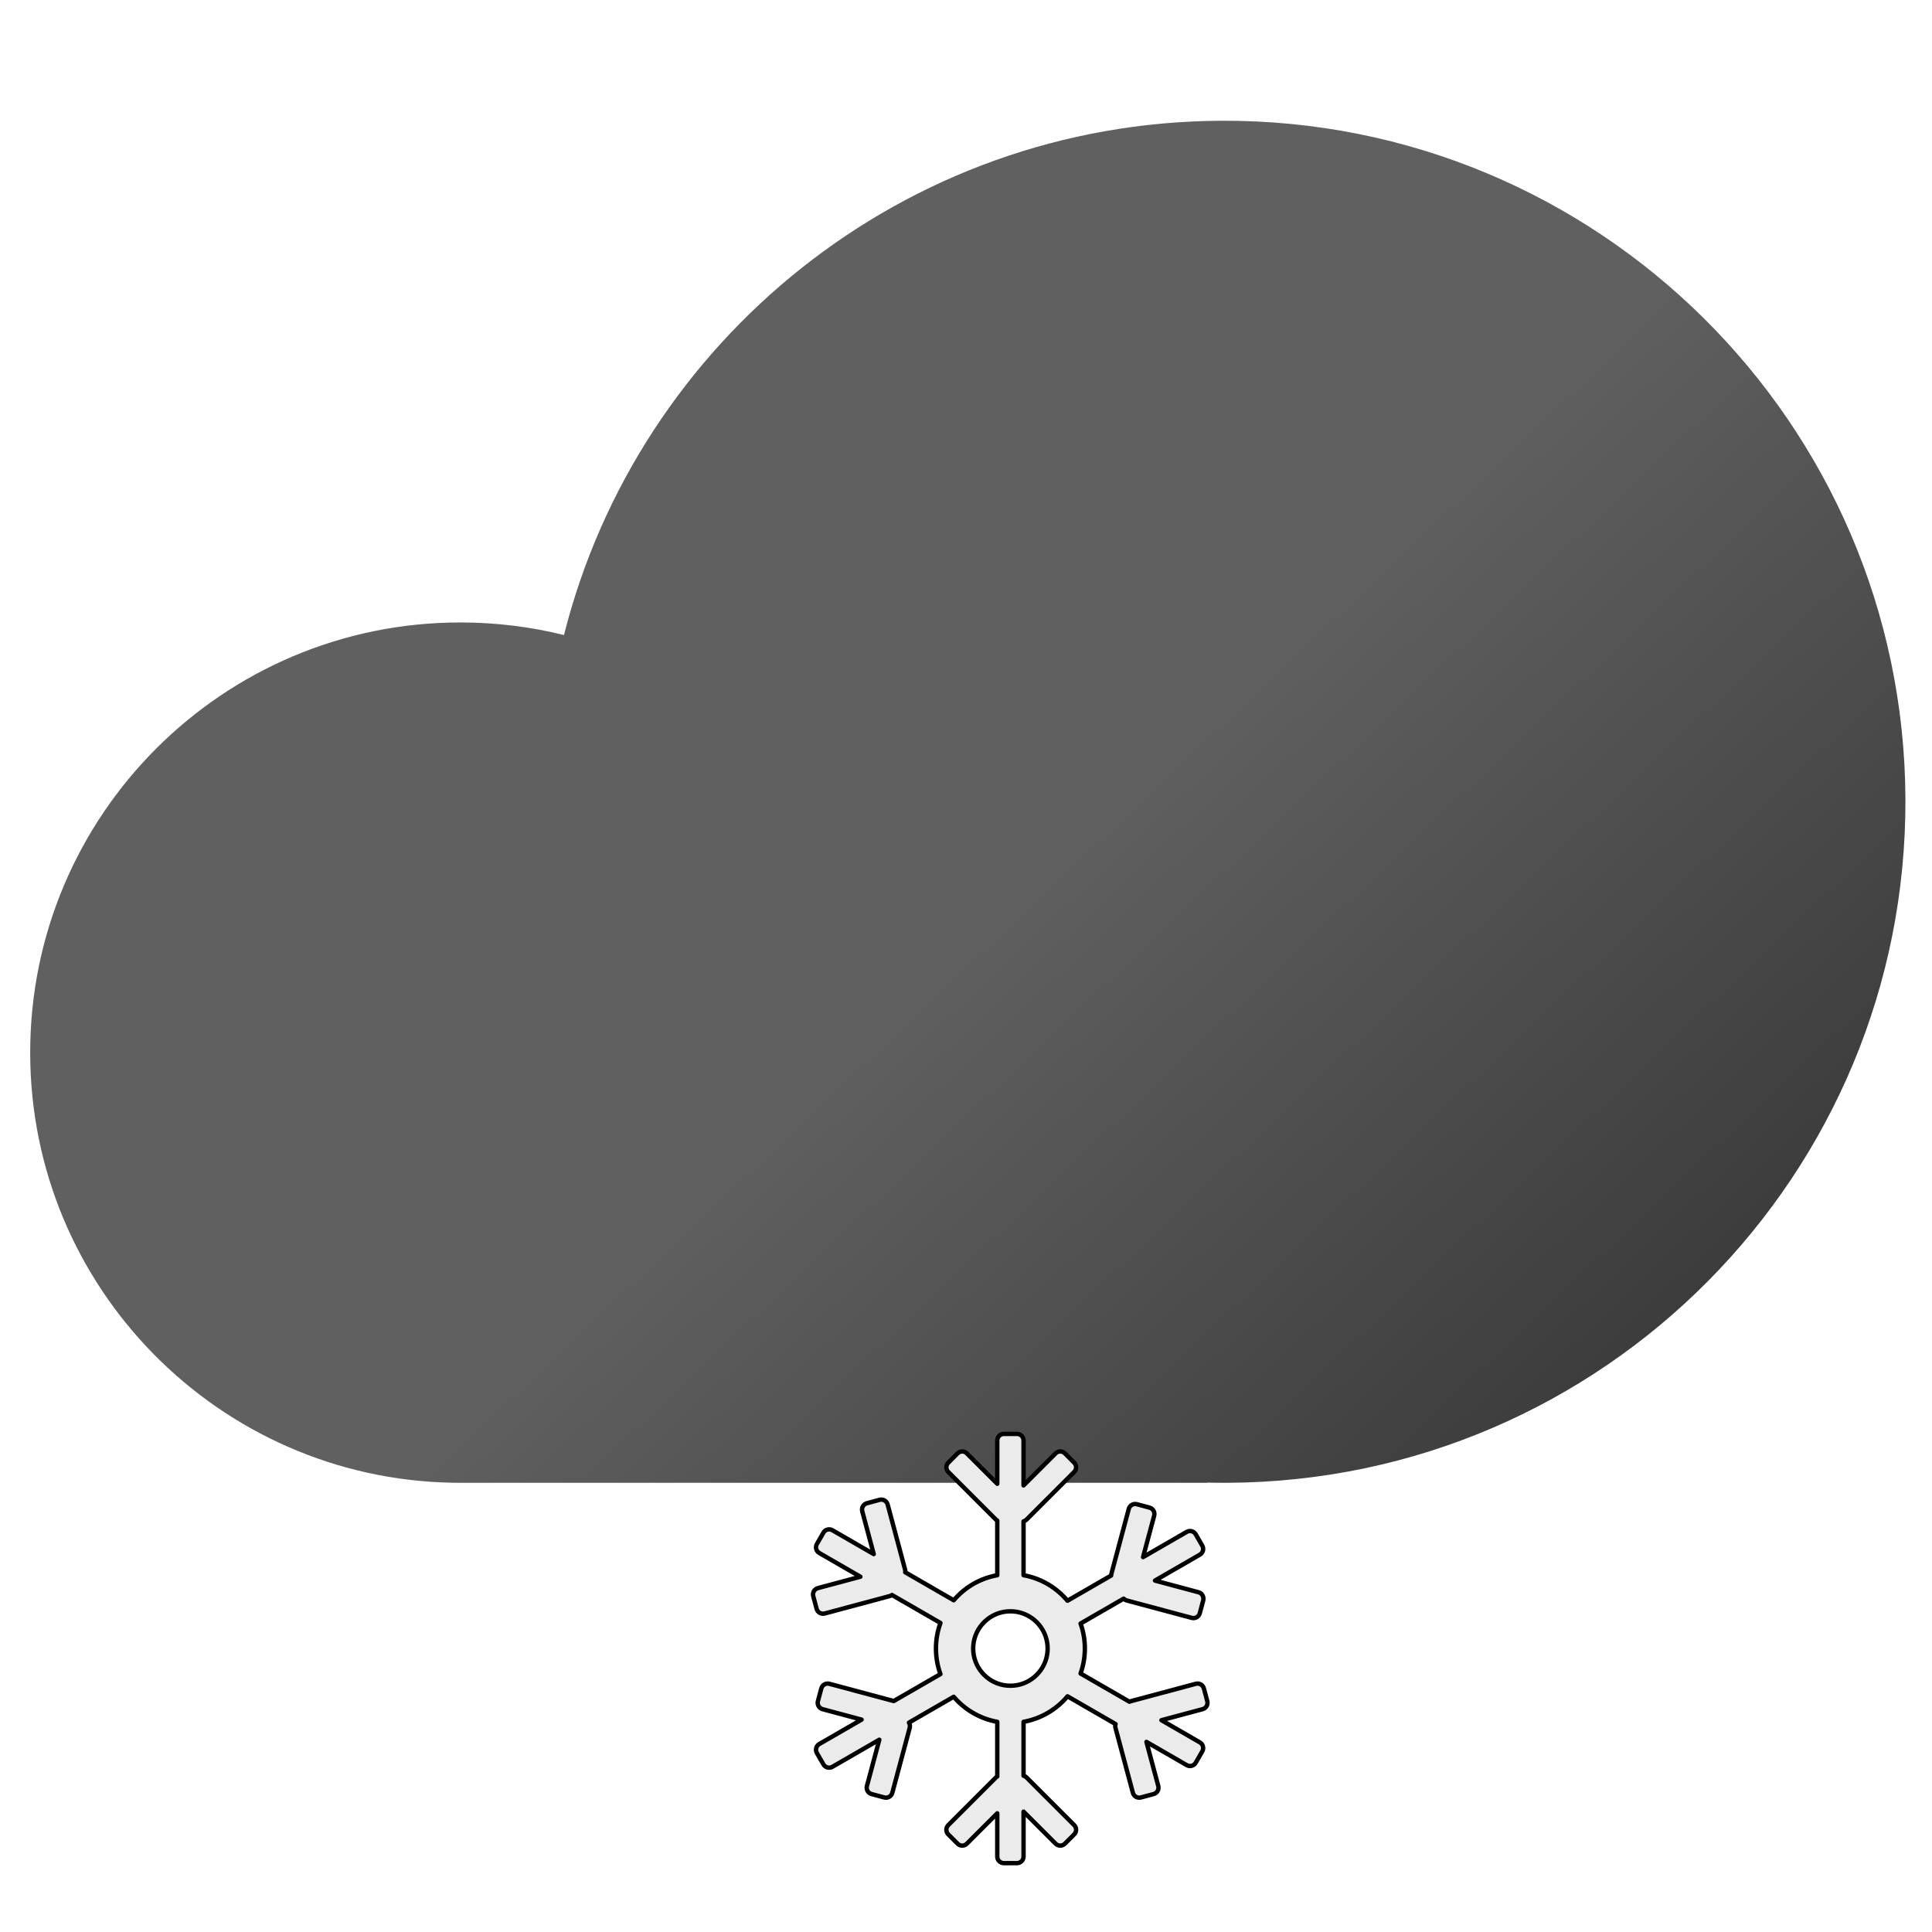
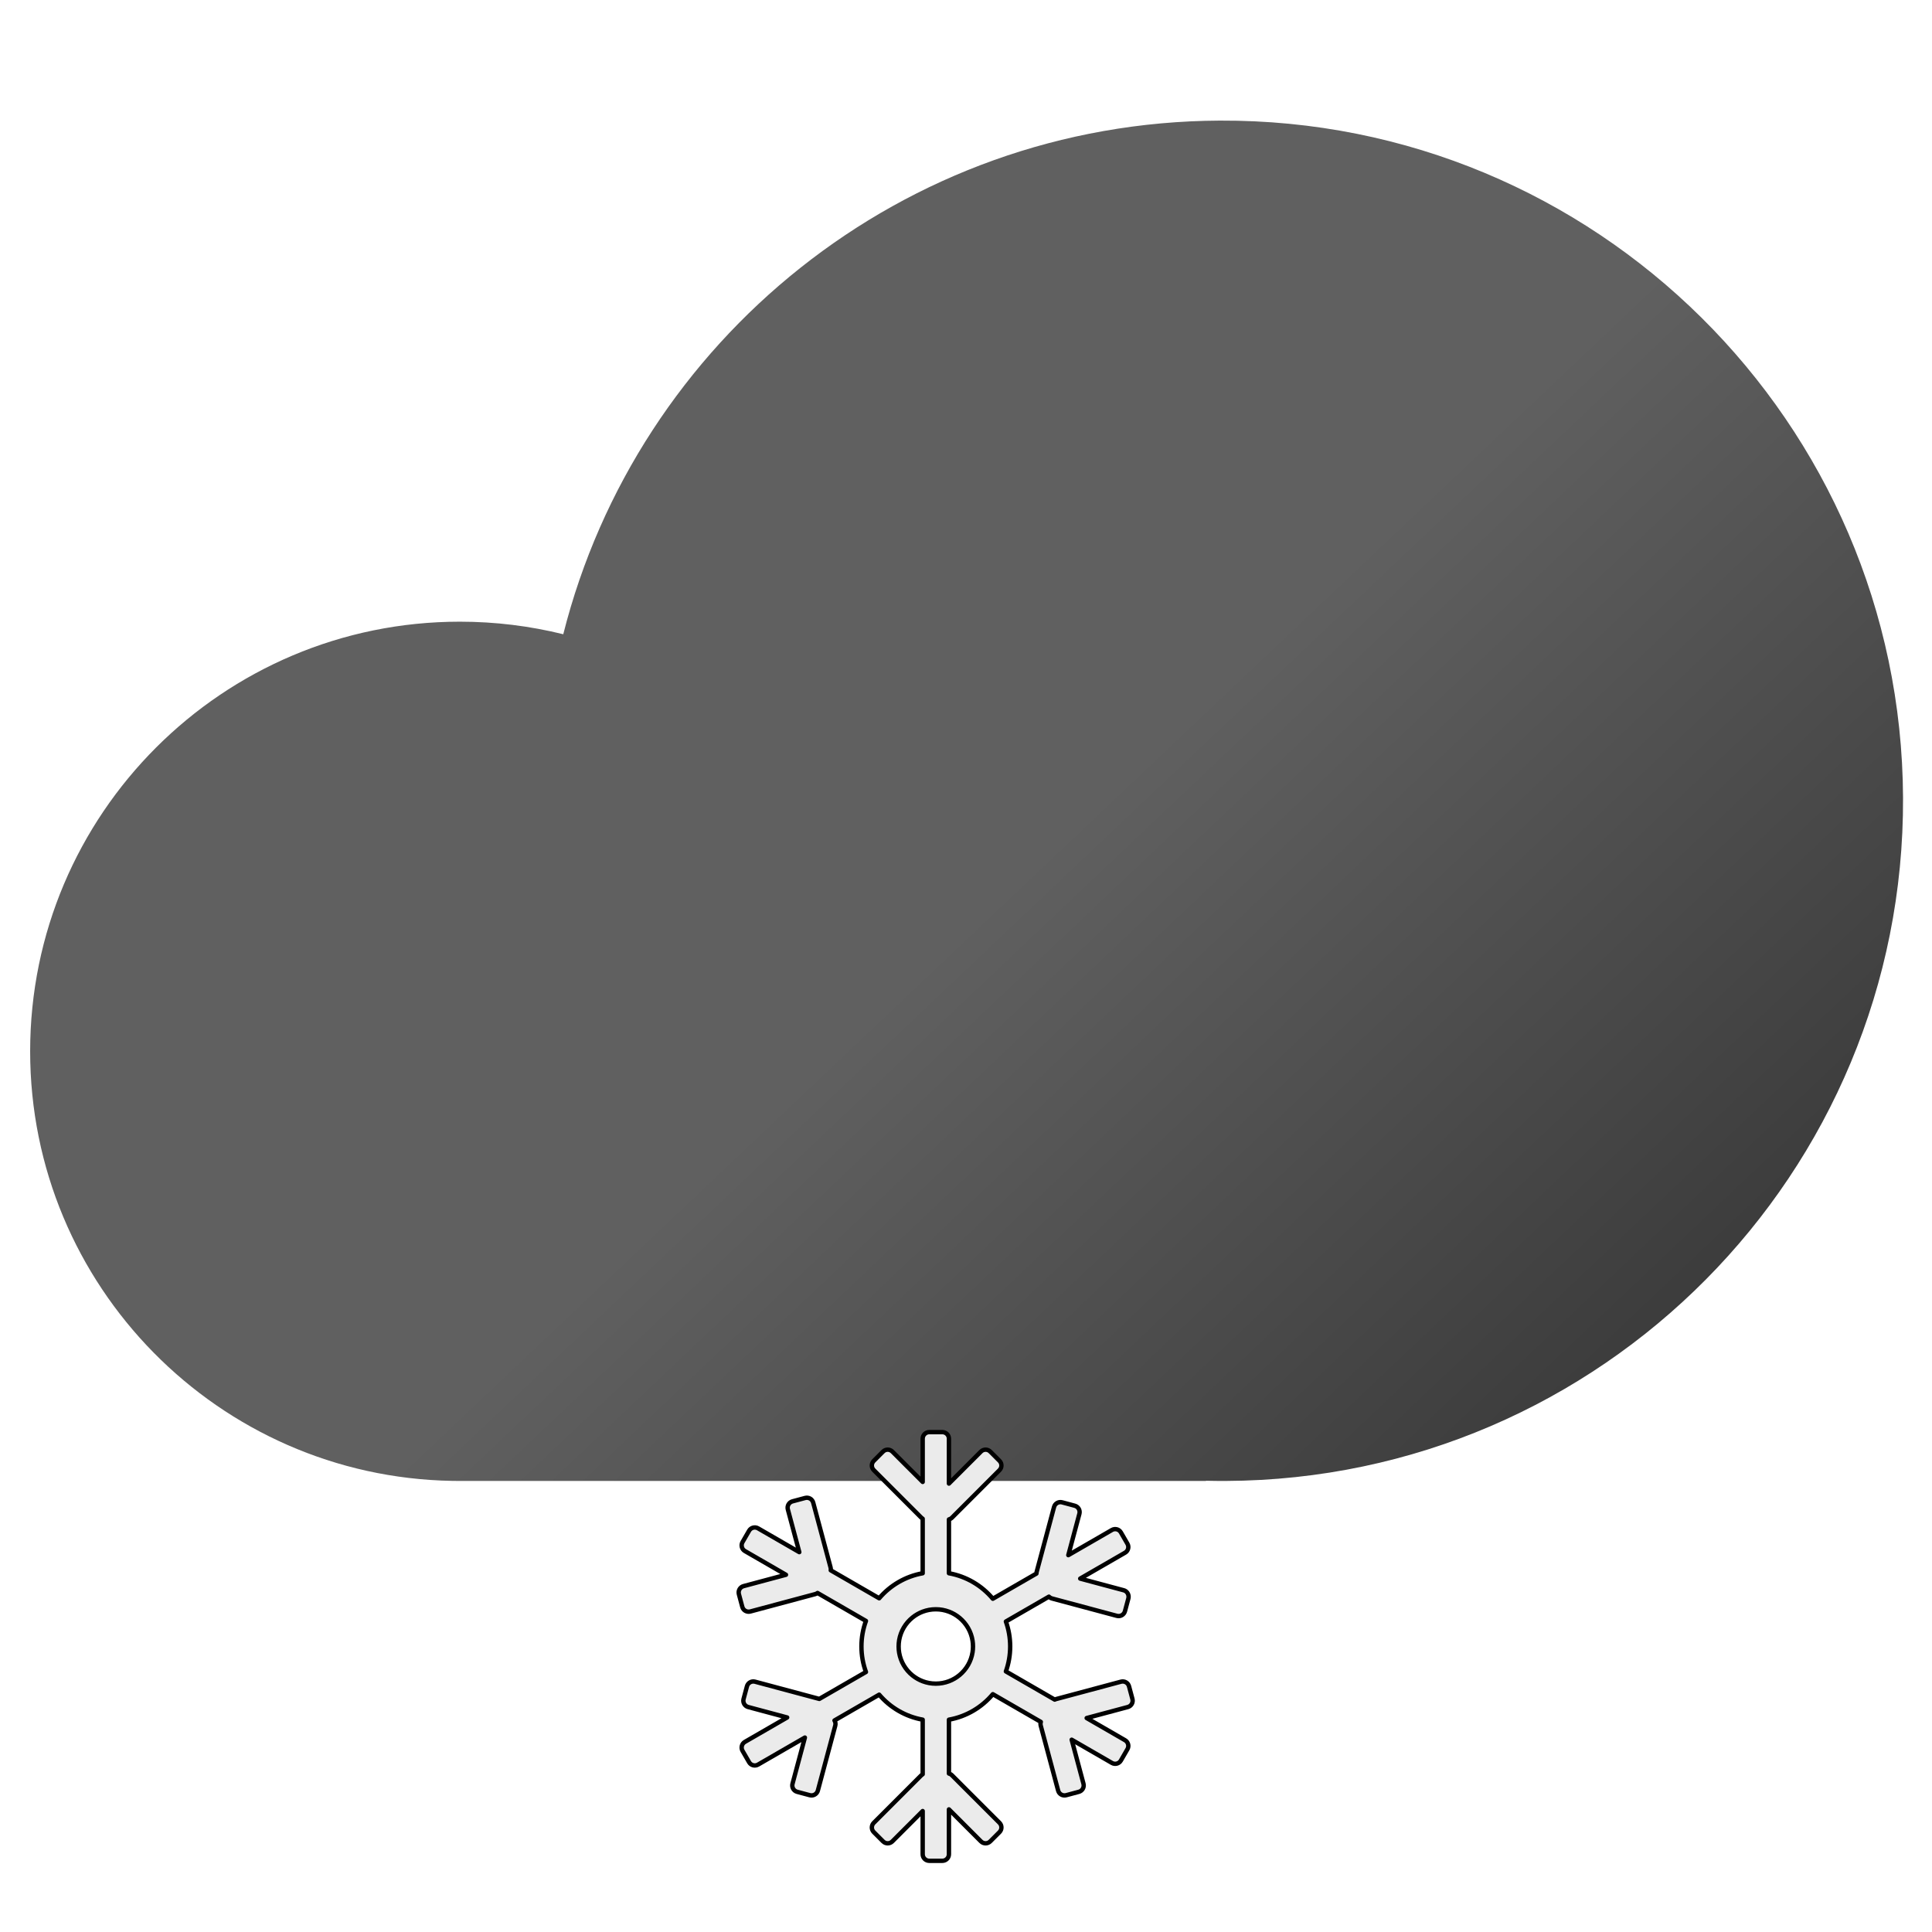
- <svg xmlns="http://www.w3.org/2000/svg" width="100%" height="100%" viewBox="0 0 128 128" version="1.1" xml:space="preserve" style="fill-rule:evenodd;clip-rule:evenodd;stroke-linecap:round;stroke-linejoin:round;stroke-miterlimit:1.5;">
-   <g transform="matrix(1,0,0,1,0,-22.7607)">
-     <path d="M30,120.996C14.501,120.728 2,108.063 2,92.5C2,76.77 14.77,64 30.5,64C32.866,64 35.166,64.289 37.364,64.834C42.278,45.344 59.893,30.858 80.911,30.761C105.813,30.646 126.124,50.77 126.239,75.672C126.354,100.574 106.23,120.885 81.328,121C80.884,121.002 80.441,120.997 80,120.986L80,121L30.5,121C30.333,121 30.166,120.999 30,120.996Z" style="fill:url(#_Linear1);" />
-   </g>
-   <g transform="matrix(0.580357,0,0,0.580357,29.5089,74.6875)">
-     <path d="M81.003,51.744L85.977,53.077C86.317,53.168 86.533,53.478 86.533,53.815C86.533,53.883 86.526,53.953 86.508,54.023L86.119,55.472C86.012,55.872 85.601,56.109 85.201,56.002L77.776,54.013C77.639,53.976 77.521,53.903 77.429,53.807L72.509,56.648C72.827,57.54 73,58.5 73,59.5C73,60.5 72.827,61.46 72.509,62.352L78.09,65.574C78.138,65.55 78.189,65.53 78.243,65.515L85.668,63.526C86.067,63.419 86.479,63.656 86.586,64.056L86.974,65.505C87.081,65.905 86.844,66.316 86.444,66.423L81.743,67.683L86.129,70.215C86.488,70.422 86.611,70.882 86.404,71.24L85.654,72.539C85.447,72.898 84.988,73.021 84.629,72.814L80.03,70.158L81.38,75.195C81.487,75.595 81.249,76.007 80.849,76.114L79.4,76.502C79.001,76.609 78.589,76.372 78.482,75.972L76.492,68.547C76.453,68.402 76.46,68.255 76.503,68.122L71.017,64.955C69.762,66.452 68.002,67.511 66,67.868L66,74.028C66.127,74.06 66.246,74.125 66.345,74.224L71.78,79.659C72.073,79.952 72.073,80.427 71.78,80.72L70.72,81.78C70.427,82.073 69.952,82.073 69.659,81.78L66,78.121L66,83.25C66,83.664 65.664,84 65.25,84L63.75,84C63.336,84 63,83.664 63,83.25L63,78.311L59.53,81.78C59.238,82.073 58.762,82.073 58.47,81.78L57.409,80.72C57.116,80.427 57.116,79.952 57.409,79.659L62.844,74.224C62.892,74.176 62.944,74.137 63,74.104L63,67.868C61.022,67.515 59.28,66.477 58.028,65.008L52.92,67.958C53.026,68.128 53.063,68.339 53.008,68.547L51.018,75.972C50.911,76.372 50.499,76.609 50.1,76.502L48.651,76.114C48.251,76.007 48.013,75.595 48.12,75.195L49.536,69.911L44.181,73.003C43.823,73.21 43.364,73.087 43.157,72.729L42.407,71.429C42.2,71.071 42.323,70.612 42.681,70.405L47.51,67.617L43.056,66.423C42.656,66.316 42.419,65.905 42.526,65.505L42.914,64.056C43.021,63.656 43.433,63.419 43.832,63.526L51.185,65.496L56.515,62.418C56.182,61.508 56,60.525 56,59.5C56,58.475 56.182,57.492 56.515,56.582L50.981,53.387C50.907,53.444 50.82,53.487 50.724,53.513L43.299,55.502C42.899,55.609 42.488,55.372 42.381,54.972L41.992,53.523C41.885,53.123 42.123,52.711 42.523,52.604L47.374,51.304L42.681,48.595C42.323,48.388 42.2,47.929 42.407,47.571L43.157,46.271C43.364,45.913 43.823,45.79 44.181,45.997L48.897,48.719L47.587,43.832C47.48,43.433 47.718,43.021 48.117,42.914L49.566,42.526C49.966,42.419 50.378,42.656 50.485,43.056L52.474,50.481C52.503,50.586 52.507,50.693 52.49,50.794L58.028,53.992C59.28,52.523 61.022,51.485 63,51.132L63,44.9C62.944,44.868 62.892,44.828 62.844,44.78L57.409,39.345C57.116,39.053 57.116,38.577 57.409,38.285L58.47,37.224C58.762,36.931 59.238,36.931 59.53,37.224L63,40.694L63,35.75C63,35.336 63.336,35 63.75,35L65.25,35C65.664,35 66,35.336 66,35.75L66,40.883L69.659,37.224C69.952,36.931 70.427,36.931 70.72,37.224L71.78,38.285C72.073,38.577 72.073,39.053 71.78,39.345L66.345,44.78C66.246,44.879 66.127,44.945 66,44.977L66,51.132C68.002,51.489 69.762,52.548 71.017,54.045L76,51.168C76.001,51.106 76.009,51.043 76.026,50.981L78.015,43.556C78.122,43.156 78.534,42.919 78.934,43.026L80.383,43.414C80.782,43.521 81.02,43.933 80.913,44.332L79.645,49.064L84.629,46.186C84.988,45.979 85.447,46.102 85.654,46.461L86.404,47.76C86.611,48.118 86.488,48.578 86.129,48.785L81.003,51.744ZM61.836,56.19C61.048,56.825 60.491,57.735 60.312,58.774C60.271,59.01 60.25,59.253 60.25,59.5C60.25,59.747 60.271,59.99 60.312,60.226C60.491,61.265 61.048,62.175 61.836,62.81C62.183,63.09 62.575,63.317 63,63.477C63.467,63.654 63.972,63.75 64.5,63.75C65.028,63.75 65.533,63.654 66,63.477C66.448,63.308 66.86,63.065 67.222,62.763C67.997,62.116 68.539,61.197 68.7,60.153C68.733,59.94 68.75,59.722 68.75,59.5C68.75,59.278 68.733,59.06 68.7,58.847C68.539,57.803 67.997,56.884 67.222,56.237C66.86,55.935 66.448,55.692 66,55.523C65.533,55.346 65.028,55.25 64.5,55.25C63.972,55.25 63.467,55.346 63,55.523C62.575,55.683 62.183,55.91 61.836,56.19Z" style="fill:rgb(235,235,235);stroke:black;stroke-width:0.5px;" />
-   </g>
+ <svg xmlns="http://www.w3.org/2000/svg" width="100%" height="100%" viewBox="0 0 534 534" version="1.1" xml:space="preserve" style="fill-rule:evenodd;clip-rule:evenodd;stroke-linecap:round;stroke-linejoin:round;stroke-miterlimit:1.5;">
+   <path d="M125,409.313c-64.58,-1.114 -116.667,-53.888 -116.667,-118.732c0,-65.54 53.21,-118.75 118.75,-118.75c9.86,-0 19.44,1.204 28.602,3.473c20.472,-81.209 93.867,-141.564 181.446,-141.969c103.758,-0.478 188.385,83.371 188.864,187.129c0.479,103.759 -83.371,188.386 -187.129,188.865c-1.85,0.008 -3.695,-0.01 -5.533,-0.055l0,0.057l-206.25,-0c-0.696,-0 -1.39,-0.006 -2.083,-0.018Z" style="fill:url(#_Linear1);" />
+   <path d="M298.564,436.322l12.027,3.223c0.821,0.22 1.344,0.971 1.344,1.785c0,0.166 -0.016,0.335 -0.062,0.504l-0.938,3.503c-0.259,0.967 -1.255,1.542 -2.222,1.283l-17.953,-4.811c-0.332,-0.089 -0.618,-0.265 -0.84,-0.496l-11.897,6.869c0.768,2.156 1.187,4.477 1.187,6.896c-0,2.419 -0.419,4.74 -1.187,6.896l13.496,7.793c0.116,-0.06 0.239,-0.109 0.369,-0.143l17.954,-4.811c0.967,-0.259 1.962,0.315 2.221,1.282l0.939,3.504c0.259,0.967 -0.316,1.962 -1.282,2.221l-11.368,3.046l10.606,6.124c0.867,0.5 1.165,1.61 0.664,2.477l-1.814,3.142c-0.5,0.866 -1.61,1.164 -2.477,0.663l-11.122,-6.421l3.264,12.181c0.259,0.967 -0.316,1.962 -1.282,2.221l-3.504,0.939c-0.967,0.259 -1.962,-0.316 -2.221,-1.283l-4.811,-17.953c-0.094,-0.351 -0.078,-0.706 0.027,-1.028l-13.267,-7.66c-3.034,3.62 -7.291,6.181 -12.132,7.045l-0,14.895c0.306,0.077 0.596,0.236 0.835,0.475l13.143,13.143c0.708,0.708 0.708,1.857 0,2.565l-2.565,2.565c-0.708,0.708 -1.857,0.708 -2.565,-0l-8.848,-8.849l-0,12.402c-0,1.001 -0.813,1.814 -1.814,1.814l-3.627,-0c-1.001,-0 -1.814,-0.813 -1.814,-1.814l0,-11.943l-8.39,8.39c-0.708,0.708 -1.857,0.708 -2.565,-0l-2.564,-2.565c-0.708,-0.708 -0.708,-1.857 -0,-2.565l13.142,-13.143c0.116,-0.115 0.243,-0.212 0.377,-0.289l0,-15.081c-4.783,-0.853 -8.995,-3.363 -12.022,-6.915l-12.352,7.132c0.255,0.411 0.346,0.922 0.211,1.426l-4.81,17.953c-0.259,0.967 -1.255,1.542 -2.222,1.283l-3.503,-0.939c-0.967,-0.259 -1.542,-1.254 -1.283,-2.221l3.424,-12.777l-12.949,7.476c-0.867,0.5 -1.977,0.203 -2.477,-0.664l-1.814,-3.142c-0.5,-0.866 -0.203,-1.977 0.664,-2.477l11.677,-6.742l-10.771,-2.886c-0.967,-0.259 -1.542,-1.254 -1.283,-2.221l0.939,-3.504c0.259,-0.967 1.255,-1.541 2.221,-1.282l17.779,4.764l12.89,-7.442c-0.806,-2.201 -1.246,-4.578 -1.246,-7.057c0,-2.479 0.44,-4.855 1.246,-7.056l-13.381,-7.726c-0.181,0.137 -0.391,0.242 -0.624,0.304l-17.953,4.811c-0.967,0.259 -1.962,-0.316 -2.221,-1.283l-0.939,-3.504c-0.259,-0.966 0.315,-1.962 1.282,-2.221l11.732,-3.143l-11.348,-6.552c-0.867,-0.5 -1.164,-1.61 -0.664,-2.477l1.814,-3.141c0.5,-0.867 1.61,-1.165 2.477,-0.664l11.402,6.583l-3.166,-11.817c-0.259,-0.967 0.315,-1.962 1.282,-2.222l3.504,-0.938c0.967,-0.259 1.962,0.315 2.221,1.282l4.811,17.954c0.068,0.255 0.078,0.513 0.039,0.758l13.391,7.732c3.027,-3.551 7.239,-6.061 12.022,-6.915l0,-15.07c-0.134,-0.077 -0.261,-0.174 -0.377,-0.289l-13.142,-13.143c-0.708,-0.708 -0.708,-1.857 -0,-2.565l2.564,-2.565c0.708,-0.707 1.857,-0.707 2.565,0l8.39,8.391l0,-11.955c0,-1.001 0.813,-1.814 1.814,-1.814l3.627,0c1.001,0 1.814,0.813 1.814,1.814l-0,12.413l8.848,-8.849c0.708,-0.707 1.857,-0.707 2.565,0l2.565,2.565c0.708,0.708 0.708,1.857 -0,2.565l-13.143,13.143c-0.239,0.239 -0.529,0.398 -0.835,0.475l-0,14.884c4.841,0.864 9.098,3.425 12.132,7.045l12.05,-6.957c0.001,-0.15 0.021,-0.303 0.062,-0.454l4.81,-17.954c0.259,-0.967 1.255,-1.541 2.221,-1.282l3.504,0.939c0.967,0.259 1.542,1.254 1.283,2.221l-3.066,11.441l12.052,-6.958c0.867,-0.501 1.977,-0.203 2.477,0.664l1.814,3.141c0.501,0.867 0.203,1.977 -0.664,2.477l-12.394,7.156Zm-46.351,10.751c-1.905,1.536 -3.252,3.737 -3.685,6.25c-0.098,0.57 -0.149,1.157 -0.149,1.755c-0,0.599 0.051,1.185 0.149,1.756c0.433,2.512 1.78,4.713 3.685,6.249c0.84,0.677 1.789,1.225 2.815,1.613c1.129,0.426 2.351,0.659 3.628,0.659c1.276,0 2.499,-0.233 3.627,-0.659c1.084,-0.41 2.08,-0.997 2.954,-1.727c1.876,-1.566 3.185,-3.788 3.575,-6.312c0.08,-0.515 0.121,-1.042 0.121,-1.579c-0,-0.537 -0.041,-1.064 -0.121,-1.578c-0.39,-2.525 -1.699,-4.747 -3.575,-6.313c-0.874,-0.73 -1.87,-1.317 -2.954,-1.727c-1.128,-0.426 -2.351,-0.659 -3.627,-0.659c-1.277,-0 -2.499,0.233 -3.628,0.659c-1.026,0.388 -1.975,0.936 -2.815,1.613Z" style="fill:#ebebeb;stroke:#000;stroke-width:1.21px;" />
  <defs>
-     <linearGradient id="_Linear1" x1="0" y1="0" x2="1" y2="0" gradientUnits="userSpaceOnUse" gradientTransform="matrix(44,46,-46,44,77,71.7607)">
-       <stop offset="0" style="stop-color:rgb(96,96,96);stop-opacity:1" />
-       <stop offset="1" style="stop-color:rgb(51,51,51);stop-opacity:1" />
+     <linearGradient id="_Linear1" x1="0" y1="0" x2="1" y2="0" gradientUnits="userSpaceOnUse" gradientTransform="matrix(183.333,191.667,-191.667,183.333,320.833,204.167)">
+       <stop offset="0" style="stop-color:#606060;stop-opacity:1" />
+       <stop offset="1" style="stop-color:#333;stop-opacity:1" />
    </linearGradient>
  </defs>
</svg>
